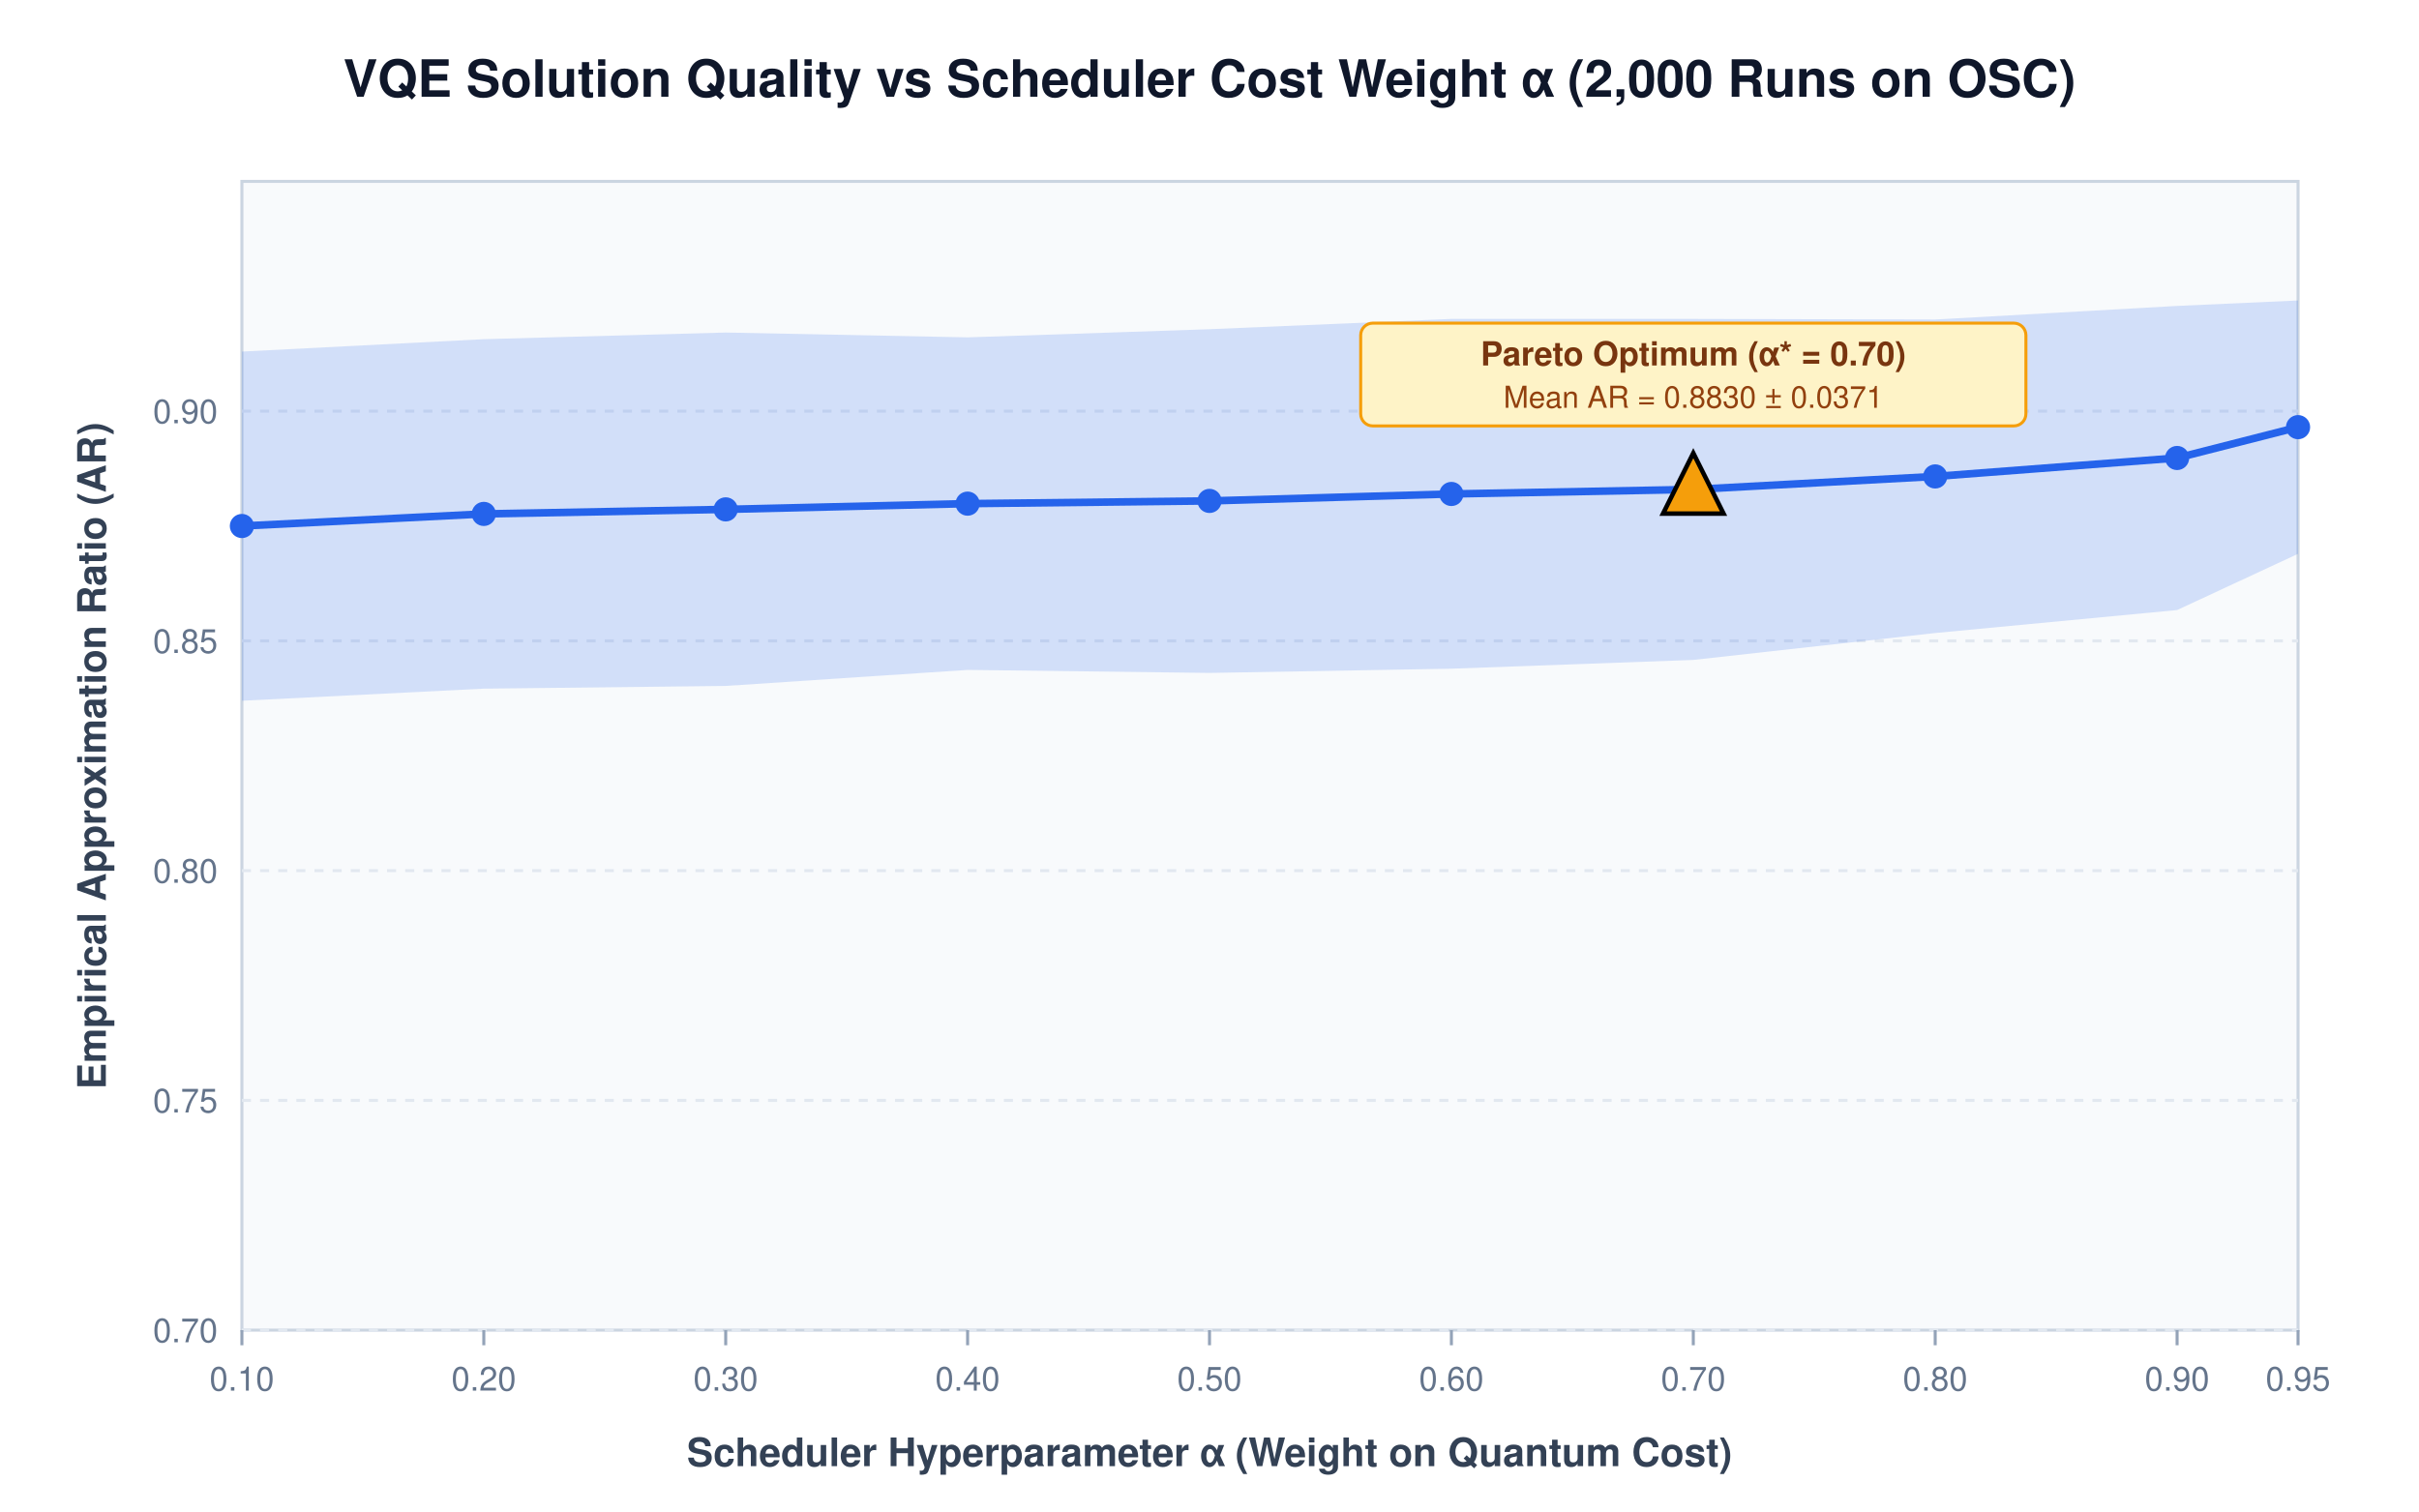
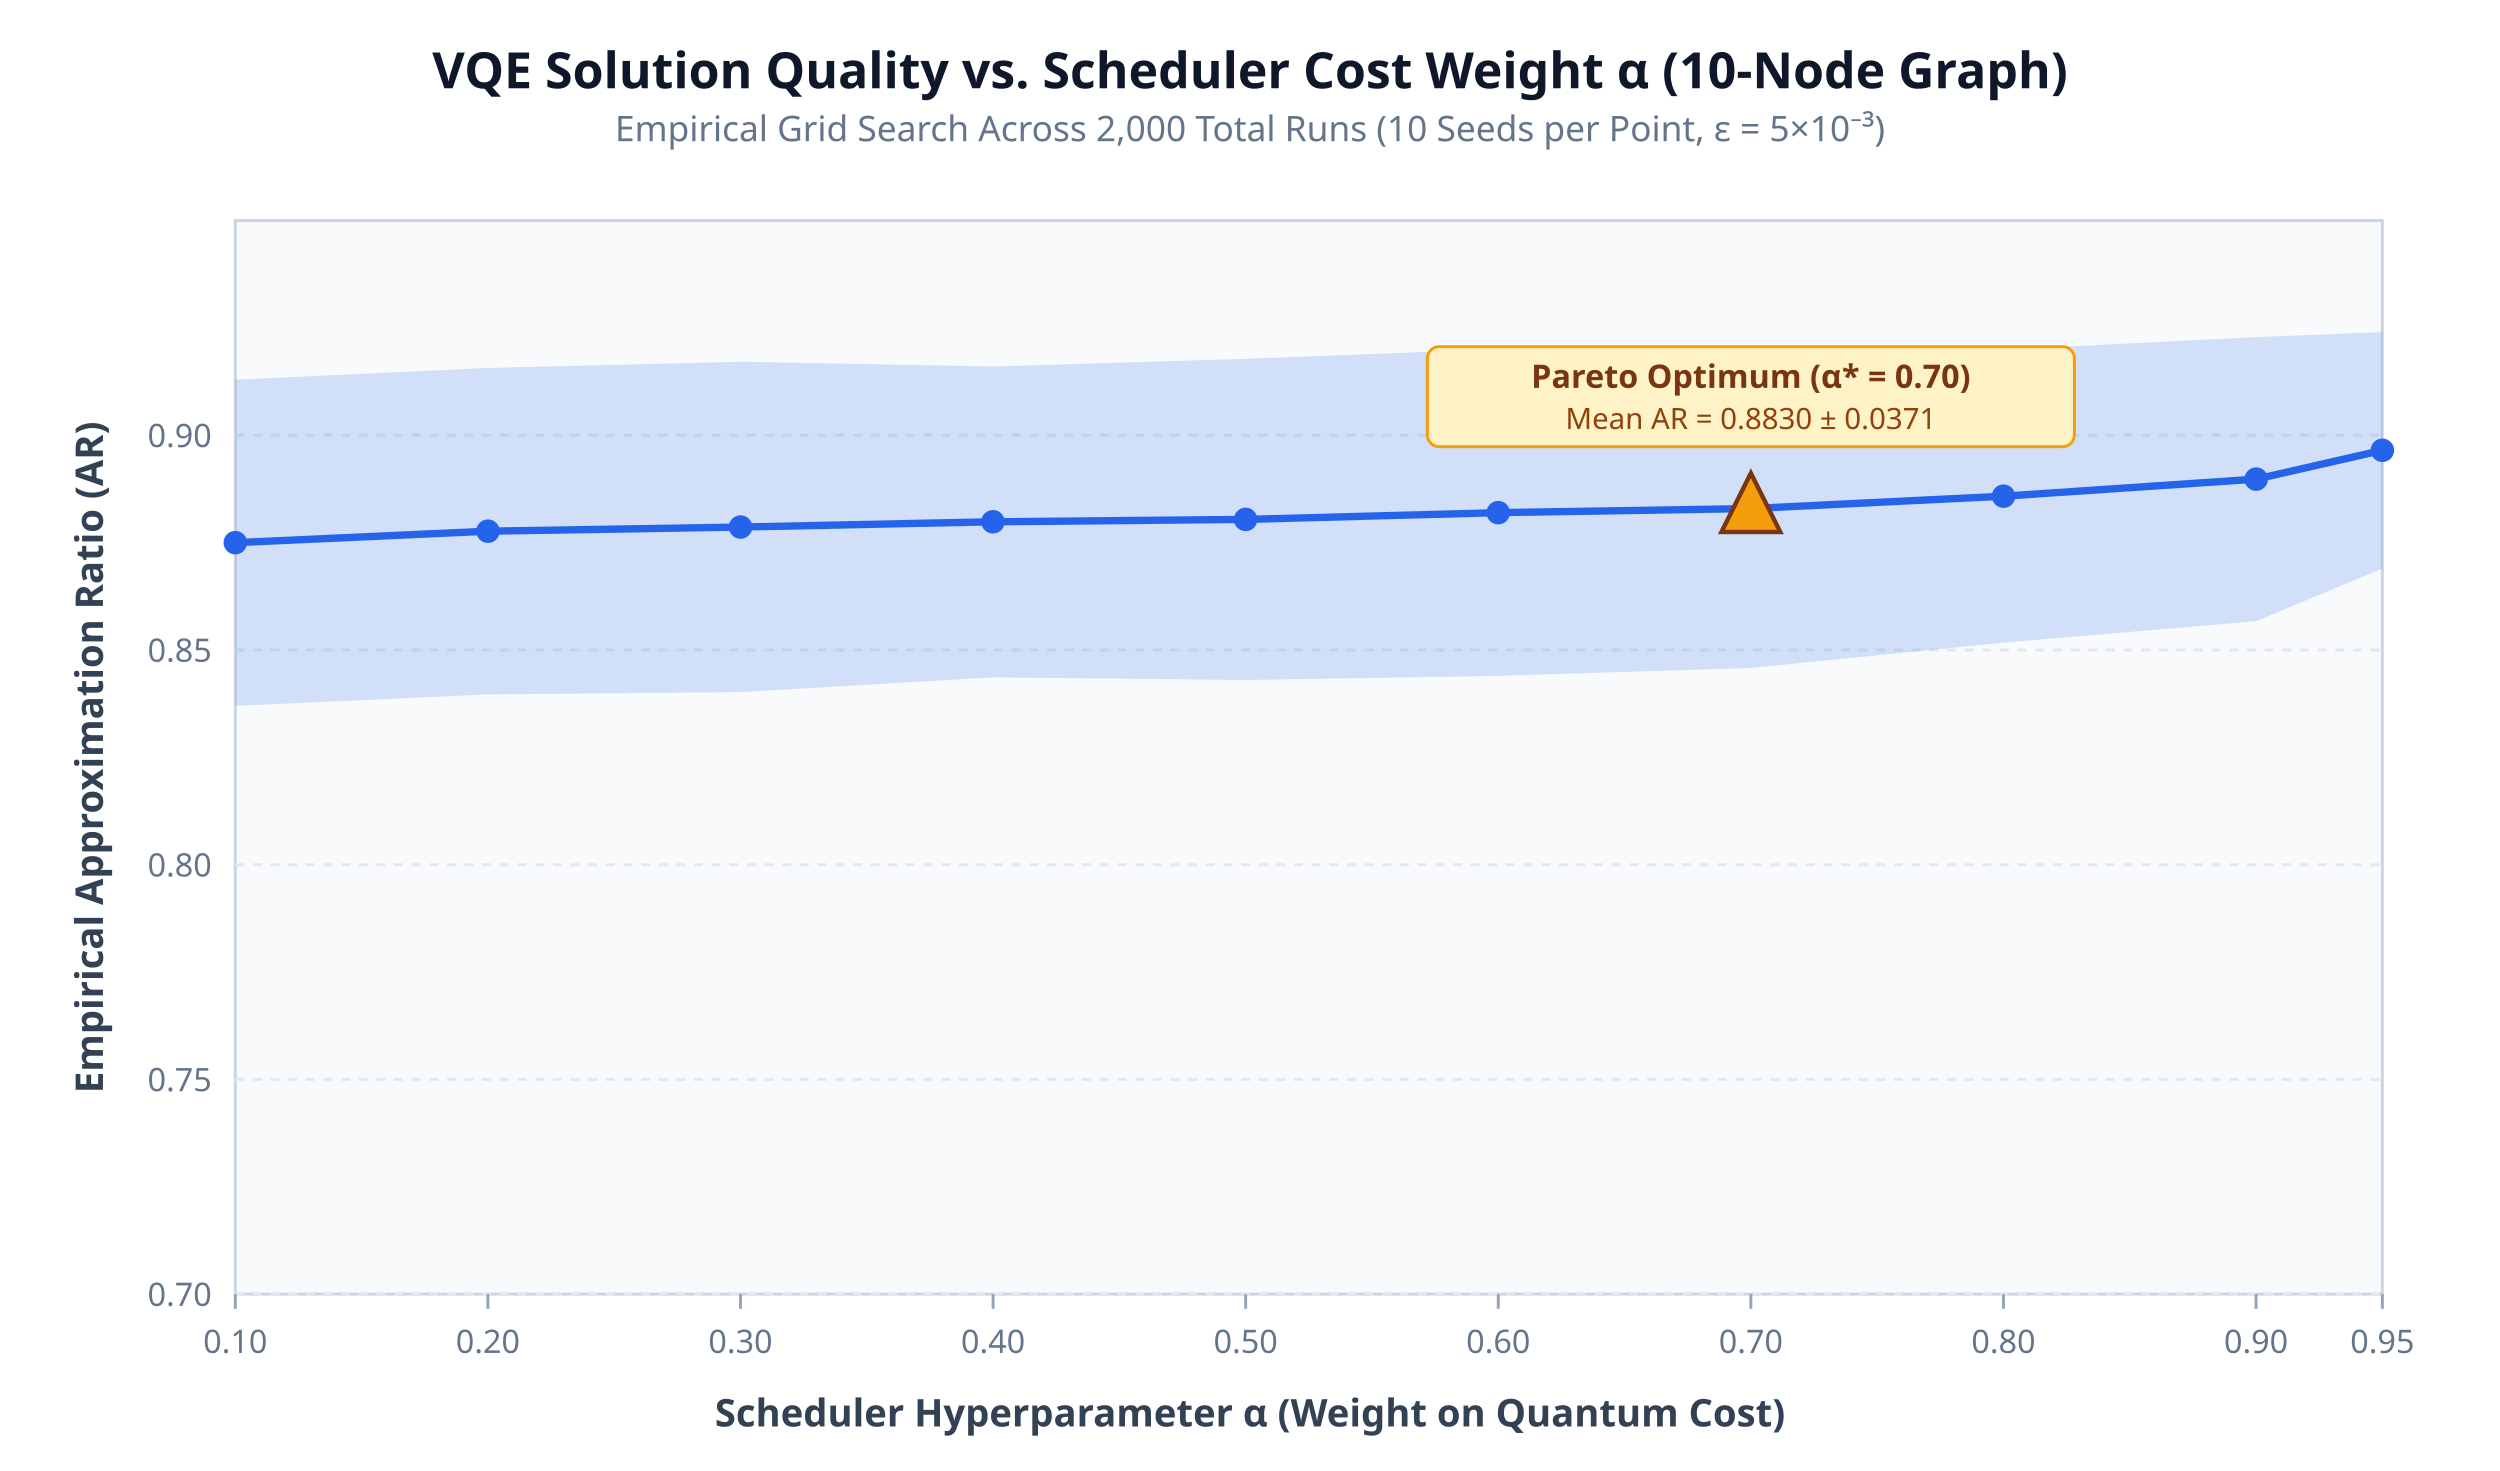
- <svg xmlns="http://www.w3.org/2000/svg" viewBox="0 0 800 500" width="800" height="500" style="background:#ffffff; font-family: 'Segoe UI', Helvetica, Arial, sans-serif;">
-   <text x="400" y="32" text-anchor="middle" font-size="17" font-weight="bold" fill="#0f172a">VQE Solution Quality vs Scheduler Cost Weight α (2,000 Runs on OSC)</text>
-   <rect x="80" y="60" width="680" height="380" fill="#f8fafc" stroke="#cbd5e1" />
-   <line x1="80" y1="440" x2="760" y2="440" stroke="#e2e8f0" stroke-dasharray="3,3" />
+ <svg xmlns="http://www.w3.org/2000/svg" viewBox="0 0 850 500" width="850" height="500" style="background:#ffffff; font-family: 'Segoe UI', -apple-system, sans-serif;">
+   <text x="425" y="30" text-anchor="middle" font-size="17" font-weight="bold" fill="#0f172a">VQE Solution Quality vs. Scheduler Cost Weight α (10-Node Graph)</text>
+   <text x="425" y="48" text-anchor="middle" font-size="12" fill="#64748b">Empirical Grid Search Across 2,000 Total Runs (10 Seeds per Point, ε = 5×10⁻³)</text>
+   <rect x="80" y="75" width="730" height="365" fill="#f8fafc" stroke="#cbd5e1" />
+   <line x1="80" y1="440" x2="810" y2="440" stroke="#e2e8f0" stroke-dasharray="3,3" />
  <text x="72" y="444" text-anchor="end" font-size="11" fill="#64748b">0.70</text>
-   <line x1="80" y1="364" x2="760" y2="364" stroke="#e2e8f0" stroke-dasharray="3,3" />
-   <text x="72" y="368" text-anchor="end" font-size="11" fill="#64748b">0.75</text>
-   <line x1="80" y1="288" x2="760" y2="288" stroke="#e2e8f0" stroke-dasharray="3,3" />
-   <text x="72" y="292" text-anchor="end" font-size="11" fill="#64748b">0.80</text>
-   <line x1="80" y1="212" x2="760" y2="212" stroke="#e2e8f0" stroke-dasharray="3,3" />
-   <text x="72" y="216" text-anchor="end" font-size="11" fill="#64748b">0.85</text>
-   <line x1="80" y1="136" x2="760" y2="136" stroke="#e2e8f0" stroke-dasharray="3,3" />
-   <text x="72" y="140" text-anchor="end" font-size="11" fill="#64748b">0.90</text>
-   <polygon points="80.0,116.3 160.0,112.2 240.0,110.0 320.0,111.6 400.0,108.9 480.0,105.5 560.0,105.5 640.0,105.7 720.0,101.2 760.0,99.4 760.0,183.2 720.0,201.8 640.0,209.4 560.0,218.3 480.0,221.2 400.0,222.6 320.0,221.6 240.0,226.9 160.0,227.8 80.0,231.8" fill="#2563eb" opacity="0.18" />
-   <path d="M 80.0 174.0 L 160.0 170.0 L 240.0 168.5 L 320.0 166.6 L 400.0 165.7 L 480.0 163.4 L 560.0 161.9 L 640.0 157.6 L 720.0 151.5 L 760.0 141.3" fill="none" stroke="#2563eb" stroke-width="2.5" />
-   <circle cx="80.0" cy="174.0" r="4" fill="#2563eb" />
-   <circle cx="160.0" cy="170.0" r="4" fill="#2563eb" />
-   <circle cx="240.0" cy="168.5" r="4" fill="#2563eb" />
-   <circle cx="320.0" cy="166.6" r="4" fill="#2563eb" />
-   <circle cx="400.0" cy="165.7" r="4" fill="#2563eb" />
-   <circle cx="480.0" cy="163.4" r="4" fill="#2563eb" />
-   <circle cx="560.0" cy="161.9" r="4" fill="#2563eb" />
-   <circle cx="640.0" cy="157.6" r="4" fill="#2563eb" />
-   <circle cx="720.0" cy="151.5" r="4" fill="#2563eb" />
-   <circle cx="760.0" cy="141.3" r="4" fill="#2563eb" />
-   <polygon points="560,149.894 570,169.894 550,169.894" fill="#f59e0b" stroke="#000000" stroke-width="1.5" />
-   <rect x="450" y="106.894" width="220" height="34" rx="4" fill="#fef3c7" stroke="#f59e0b" />
-   <text x="560" y="120.894" text-anchor="middle" font-size="11" font-weight="bold" fill="#78350f">Pareto Optimum (α* = 0.70)</text>
-   <text x="560" y="134.894" text-anchor="middle" font-size="10" fill="#92400e">Mean AR = 0.8830 ± 0.0371</text>
+   <line x1="80" y1="367" x2="810" y2="367" stroke="#e2e8f0" stroke-dasharray="3,3" />
+   <text x="72" y="371" text-anchor="end" font-size="11" fill="#64748b">0.75</text>
+   <line x1="80" y1="294" x2="810" y2="294" stroke="#e2e8f0" stroke-dasharray="3,3" />
+   <text x="72" y="298" text-anchor="end" font-size="11" fill="#64748b">0.80</text>
+   <line x1="80" y1="221" x2="810" y2="221" stroke="#e2e8f0" stroke-dasharray="3,3" />
+   <text x="72" y="225" text-anchor="end" font-size="11" fill="#64748b">0.85</text>
+   <line x1="80" y1="148" x2="810" y2="148" stroke="#e2e8f0" stroke-dasharray="3,3" />
+   <text x="72" y="152" text-anchor="end" font-size="11" fill="#64748b">0.90</text>
+   <polygon points="80.0,129.1 165.9,125.1 251.8,123.0 337.6,124.6 423.5,122.0 509.4,118.7 595.3,118.7 681.2,118.9 767.1,114.6 810.0,112.9 810.0,193.3 767.1,211.2 681.2,218.5 595.3,227.1 509.4,229.8 423.5,231.2 337.6,230.3 251.8,235.3 165.9,236.1 80.0,240.0" fill="#2563eb" opacity="0.18" />
+   <path d="M 80.0 184.5 L 165.9 180.6 L 251.8 179.2 L 337.6 177.4 L 423.5 176.6 L 509.4 174.3 L 595.3 172.9 L 681.2 168.7 L 767.1 162.9 L 810.0 153.1" fill="none" stroke="#2563eb" stroke-width="2.5" />
+   <circle cx="80.0" cy="184.5" r="4" fill="#2563eb" />
+   <circle cx="165.9" cy="180.6" r="4" fill="#2563eb" />
+   <circle cx="251.8" cy="179.2" r="4" fill="#2563eb" />
+   <circle cx="337.6" cy="177.4" r="4" fill="#2563eb" />
+   <circle cx="423.5" cy="176.6" r="4" fill="#2563eb" />
+   <circle cx="509.4" cy="174.3" r="4" fill="#2563eb" />
+   <circle cx="595.3" cy="172.9" r="4" fill="#2563eb" />
+   <circle cx="681.2" cy="168.7" r="4" fill="#2563eb" />
+   <circle cx="767.1" cy="162.9" r="4" fill="#2563eb" />
+   <circle cx="810.0" cy="153.1" r="4" fill="#2563eb" />
+   <polygon points="595.294,160.872 605.294,180.872 585.294,180.872" fill="#f59e0b" stroke="#78350f" stroke-width="1.5" />
+   <rect x="485.294" y="117.872" width="220" height="34" rx="4" fill="#fef3c7" stroke="#f59e0b" />
+   <text x="595.294" y="131.872" text-anchor="middle" font-size="11" font-weight="bold" fill="#78350f">Pareto Optimum (α* = 0.70)</text>
+   <text x="595.294" y="145.872" text-anchor="middle" font-size="10" fill="#92400e">Mean AR = 0.8830 ± 0.0371</text>
  <line x1="80" y1="440" x2="80" y2="445" stroke="#94a3b8" />
  <text x="80" y="460" text-anchor="middle" font-size="11" fill="#64748b">0.10</text>
-   <line x1="160" y1="440" x2="160" y2="445" stroke="#94a3b8" />
-   <text x="160" y="460" text-anchor="middle" font-size="11" fill="#64748b">0.20</text>
-   <line x1="240" y1="440" x2="240" y2="445" stroke="#94a3b8" />
-   <text x="240" y="460" text-anchor="middle" font-size="11" fill="#64748b">0.30</text>
-   <line x1="320" y1="440" x2="320" y2="445" stroke="#94a3b8" />
-   <text x="320" y="460" text-anchor="middle" font-size="11" fill="#64748b">0.40</text>
-   <line x1="400" y1="440" x2="400" y2="445" stroke="#94a3b8" />
-   <text x="400" y="460" text-anchor="middle" font-size="11" fill="#64748b">0.50</text>
-   <line x1="480" y1="440" x2="480" y2="445" stroke="#94a3b8" />
-   <text x="480" y="460" text-anchor="middle" font-size="11" fill="#64748b">0.60</text>
-   <line x1="560" y1="440" x2="560" y2="445" stroke="#94a3b8" />
-   <text x="560" y="460" text-anchor="middle" font-size="11" fill="#64748b">0.70</text>
-   <line x1="640" y1="440" x2="640" y2="445" stroke="#94a3b8" />
-   <text x="640" y="460" text-anchor="middle" font-size="11" fill="#64748b">0.80</text>
-   <line x1="720" y1="440" x2="720" y2="445" stroke="#94a3b8" />
-   <text x="720" y="460" text-anchor="middle" font-size="11" fill="#64748b">0.90</text>
-   <line x1="760" y1="440" x2="760" y2="445" stroke="#94a3b8" />
-   <text x="760" y="460" text-anchor="middle" font-size="11" fill="#64748b">0.95</text>
-   <text x="35" y="250" text-anchor="middle" transform="rotate(-90 35 250)" font-size="13" font-weight="600" fill="#334155">Empirical Approximation Ratio (AR)</text>
-   <text x="400" y="485" text-anchor="middle" font-size="13" font-weight="600" fill="#334155">Scheduler Hyperparameter α (Weight on Quantum Cost)</text>
+   <line x1="165.882" y1="440" x2="165.882" y2="445" stroke="#94a3b8" />
+   <text x="165.882" y="460" text-anchor="middle" font-size="11" fill="#64748b">0.20</text>
+   <line x1="251.765" y1="440" x2="251.765" y2="445" stroke="#94a3b8" />
+   <text x="251.765" y="460" text-anchor="middle" font-size="11" fill="#64748b">0.30</text>
+   <line x1="337.647" y1="440" x2="337.647" y2="445" stroke="#94a3b8" />
+   <text x="337.647" y="460" text-anchor="middle" font-size="11" fill="#64748b">0.40</text>
+   <line x1="423.529" y1="440" x2="423.529" y2="445" stroke="#94a3b8" />
+   <text x="423.529" y="460" text-anchor="middle" font-size="11" fill="#64748b">0.50</text>
+   <line x1="509.412" y1="440" x2="509.412" y2="445" stroke="#94a3b8" />
+   <text x="509.412" y="460" text-anchor="middle" font-size="11" fill="#64748b">0.60</text>
+   <line x1="595.294" y1="440" x2="595.294" y2="445" stroke="#94a3b8" />
+   <text x="595.294" y="460" text-anchor="middle" font-size="11" fill="#64748b">0.70</text>
+   <line x1="681.176" y1="440" x2="681.176" y2="445" stroke="#94a3b8" />
+   <text x="681.176" y="460" text-anchor="middle" font-size="11" fill="#64748b">0.80</text>
+   <line x1="767.059" y1="440" x2="767.059" y2="445" stroke="#94a3b8" />
+   <text x="767.059" y="460" text-anchor="middle" font-size="11" fill="#64748b">0.90</text>
+   <line x1="810" y1="440" x2="810" y2="445" stroke="#94a3b8" />
+   <text x="810" y="460" text-anchor="middle" font-size="11" fill="#64748b">0.95</text>
+   <text x="35" y="257.5" text-anchor="middle" transform="rotate(-90 35 257.5)" font-size="13" font-weight="600" fill="#334155">Empirical Approximation Ratio (AR)</text>
+   <text x="425" y="485" text-anchor="middle" font-size="13" font-weight="600" fill="#334155">Scheduler Hyperparameter α (Weight on Quantum Cost)</text>
</svg>
